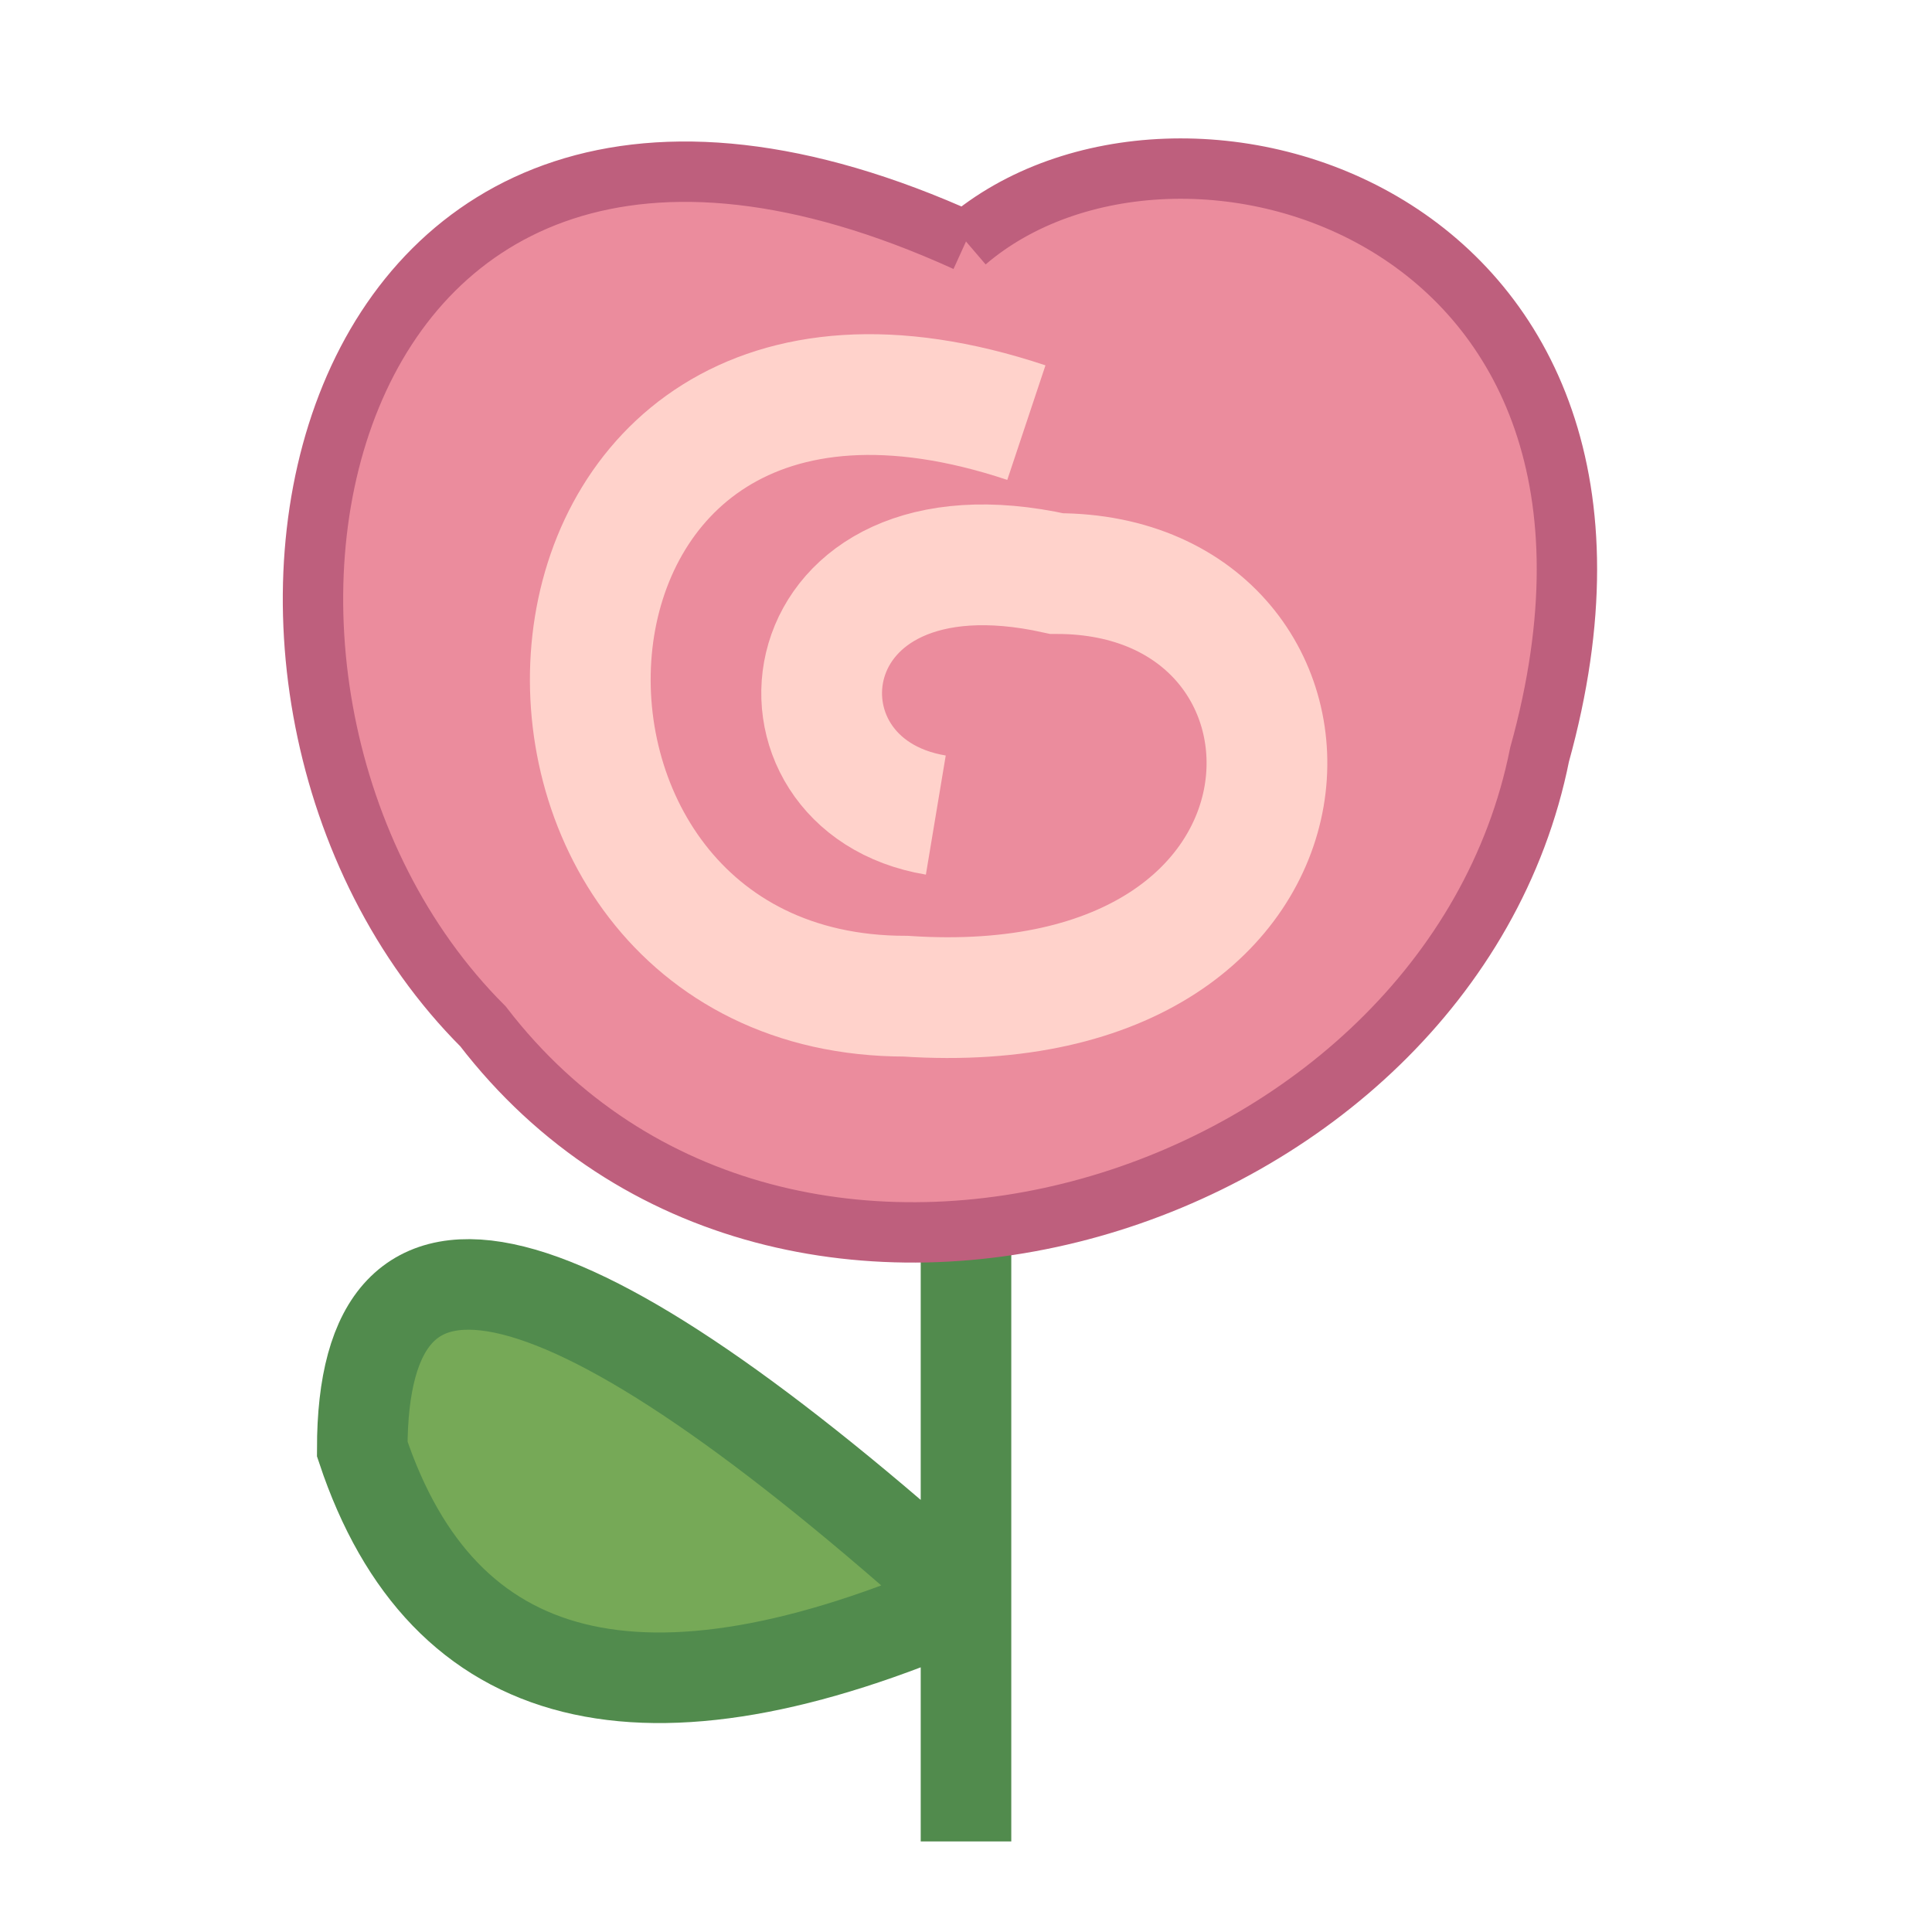
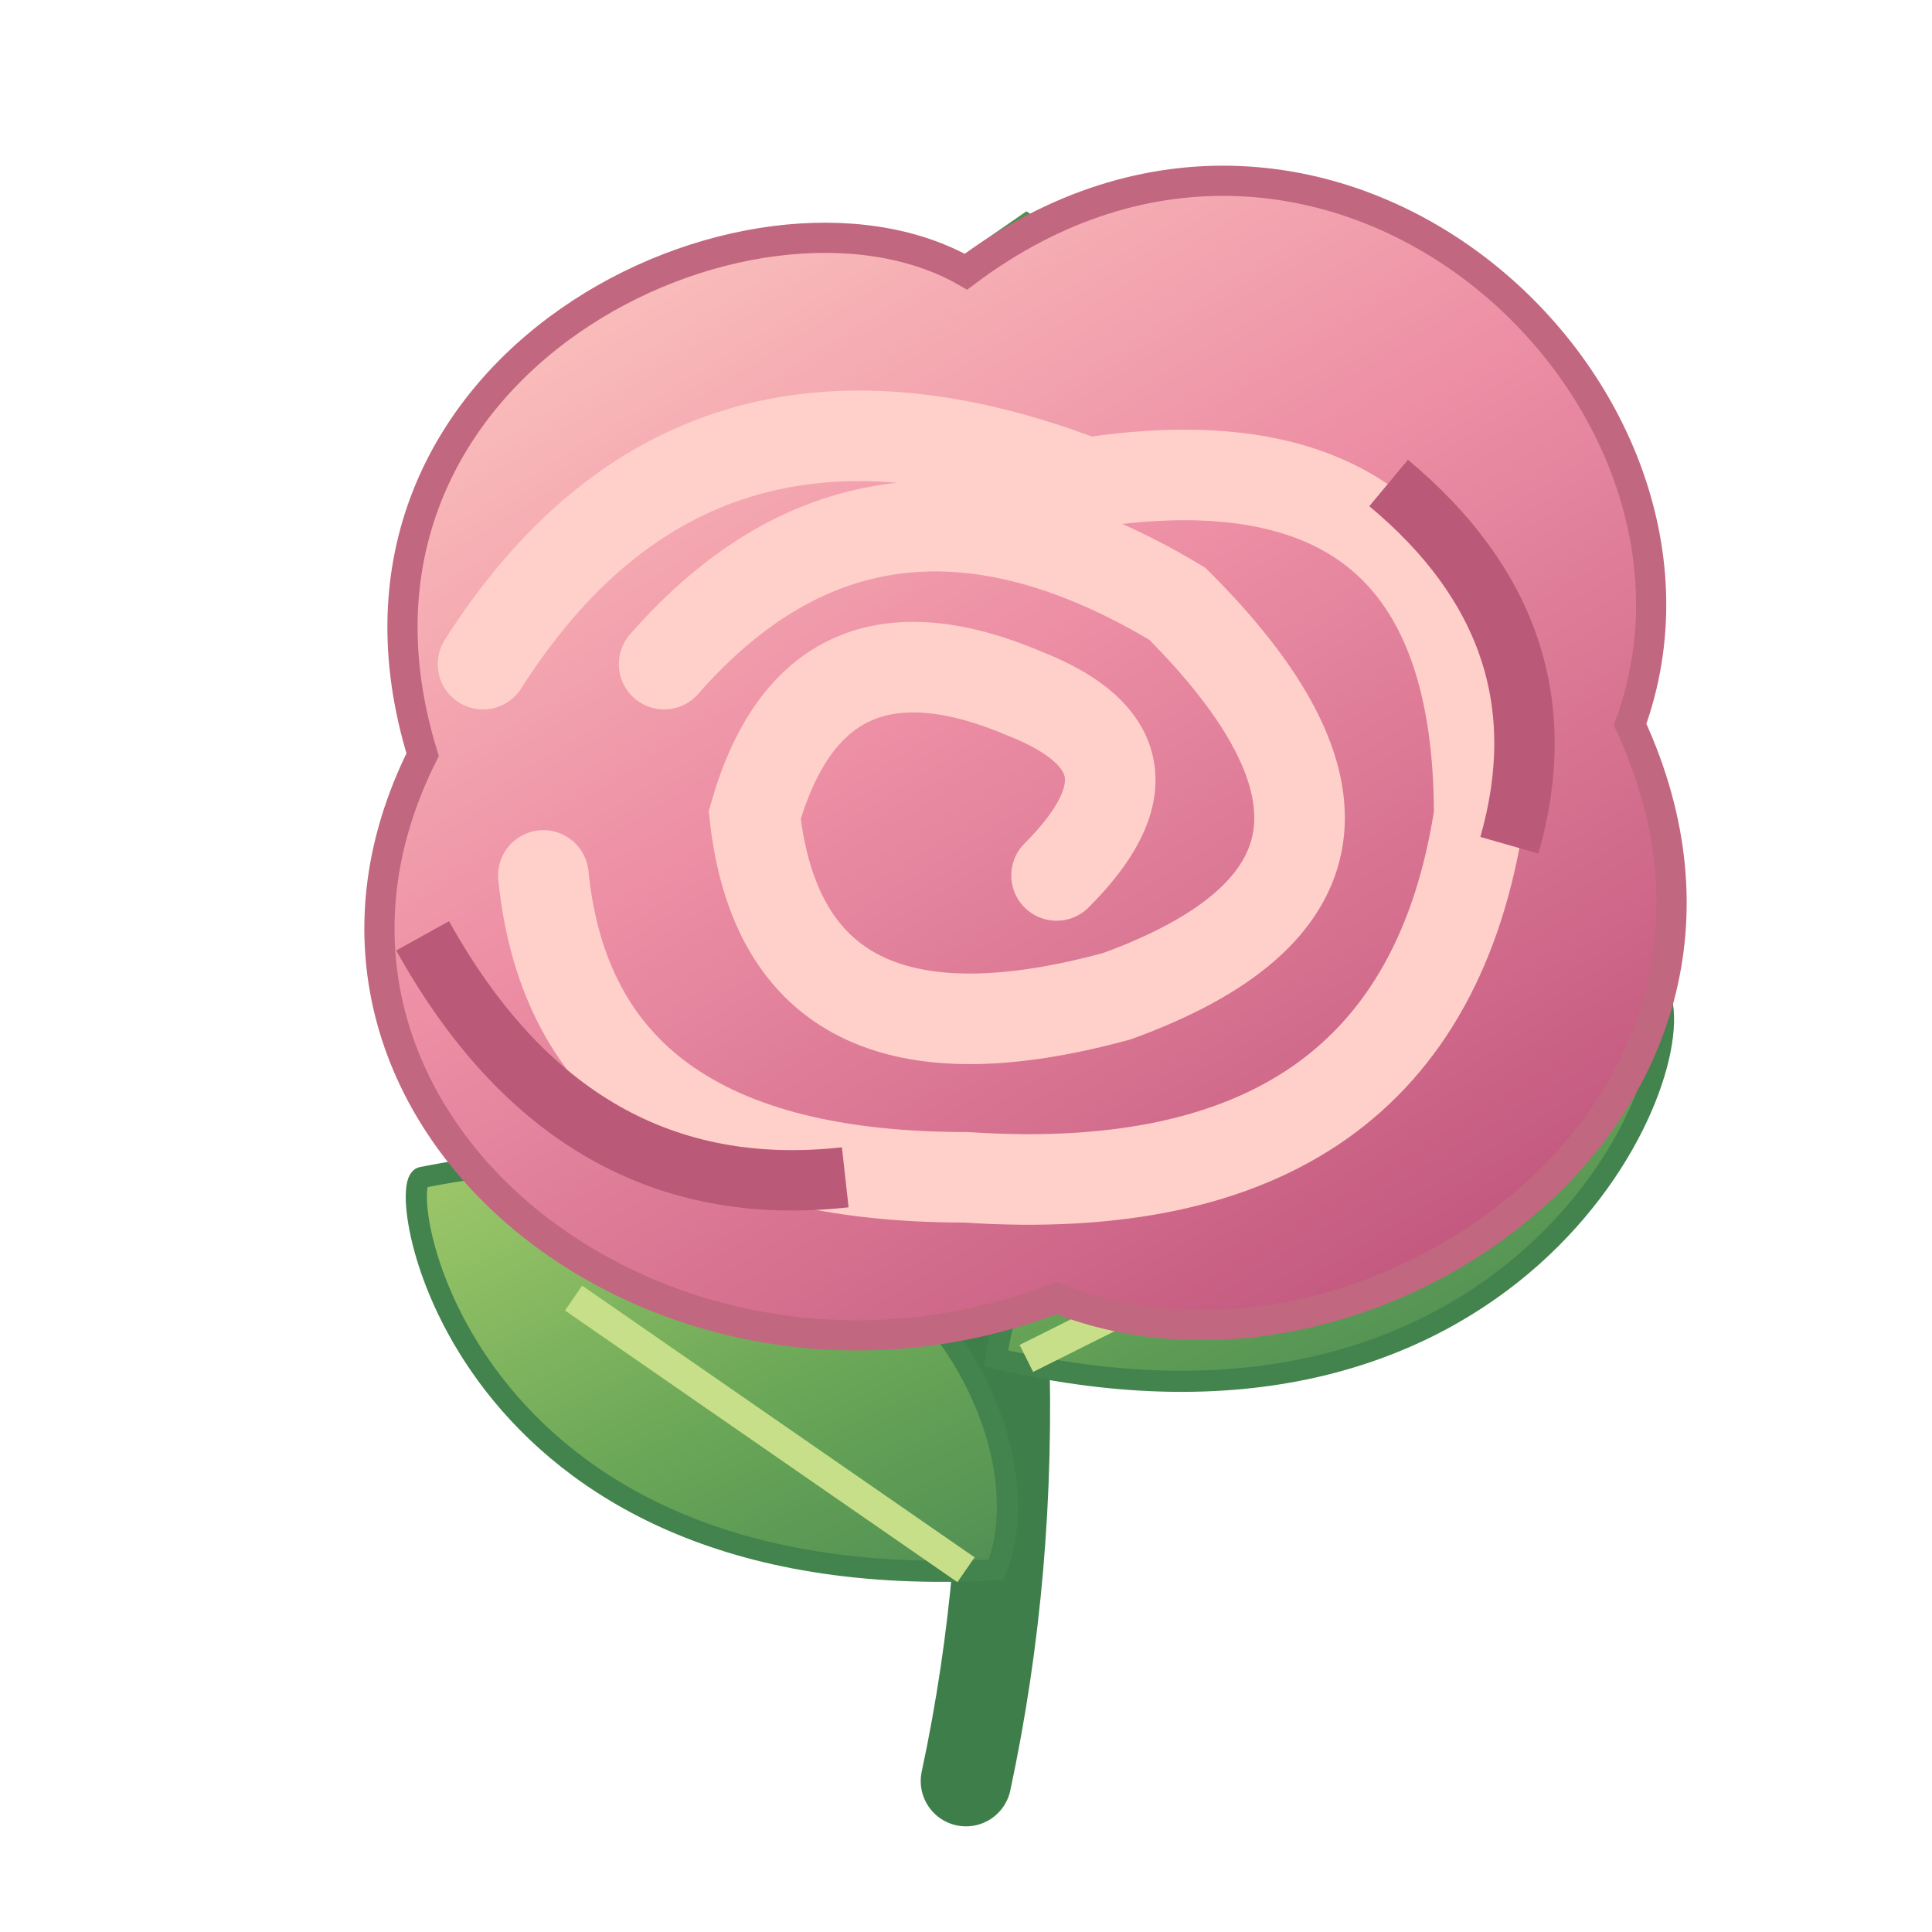
<svg xmlns="http://www.w3.org/2000/svg" width="64" height="64" viewBox="0 0 64 64">
-   <path d="M32 29v32m0-8q-20-18-20-5q4 12 20 5" fill="#76a957" stroke="#518b4d" stroke-width="3" />
-   <path d="M32 8C10-2 5 23 16 34C26 47 48 40 51 25C56 7 39 2 32 8" fill="#eb8c9d" stroke="#be5f7d" stroke-width="2" />
-   <path d="M34 14c-18-6-19 19-4 19c15 1 15-14 5-14c-9-2-10 7-4 8" fill="none" stroke="#ffd2cb" stroke-width="4" />
+   <defs>
+     <linearGradient id="petal" x1="0" y1="0" x2=".7" y2="1">
+       <stop stop-color="#ffd0c4" />
+       <stop offset=".5" stop-color="#ed8fa5" />
+       <stop offset="1" stop-color="#c45a80" />
+     </linearGradient>
+     <linearGradient id="green" x1="0" y1="0" x2="1" y2="1">
+       <stop stop-color="#b6d771" />
+       <stop offset=".5" stop-color="#69a657" />
+       <stop offset="1" stop-color="#347650" />
+     </linearGradient>
+   </defs>
+   <path d="M32 59q3-14-1-30" stroke="#3e7e4a" stroke-width="3" fill="none" stroke-linecap="round" />
+   <path d="M33 52C15 53 13 39 14 39c15-3 21 8 19 13zm0-7c17 4 23-9 22-12-13-1-21 5-22 12z" fill="url(#green)" stroke="#43834d" stroke-width=".7" />
+   <path d="m19 43 13 9m16-14-14 7" stroke="#c8df8a" stroke-width="1" fill="none" />
+   <path d="M32 40 18 31l3-15 13-9 14 9 3 15-10 9z" fill="#528d51" />
+   <path d="M14 25C10 12 25 5 32 9c12-9 26 4 22 15 6 13-9 23-19 19-13 5-27-6-21-18z" fill="url(#petal)" stroke="#c26780" stroke-width="1" />
+   <path d="M16 22q7-11 20-6 13-2 13 11-2 13-17 12-13 0-14-10m4-7q7-8 17-2 9 9-2 13-11 3-12-6 2-7 9-4 5 2 1 6" fill="none" stroke="#ffd0ca" stroke-width="3" stroke-linecap="round" />
+   <path d="M14 31q5 9 14 8m18-23q6 5 4 12" stroke="#ba5978" stroke-width="2" fill="none" />
</svg>
